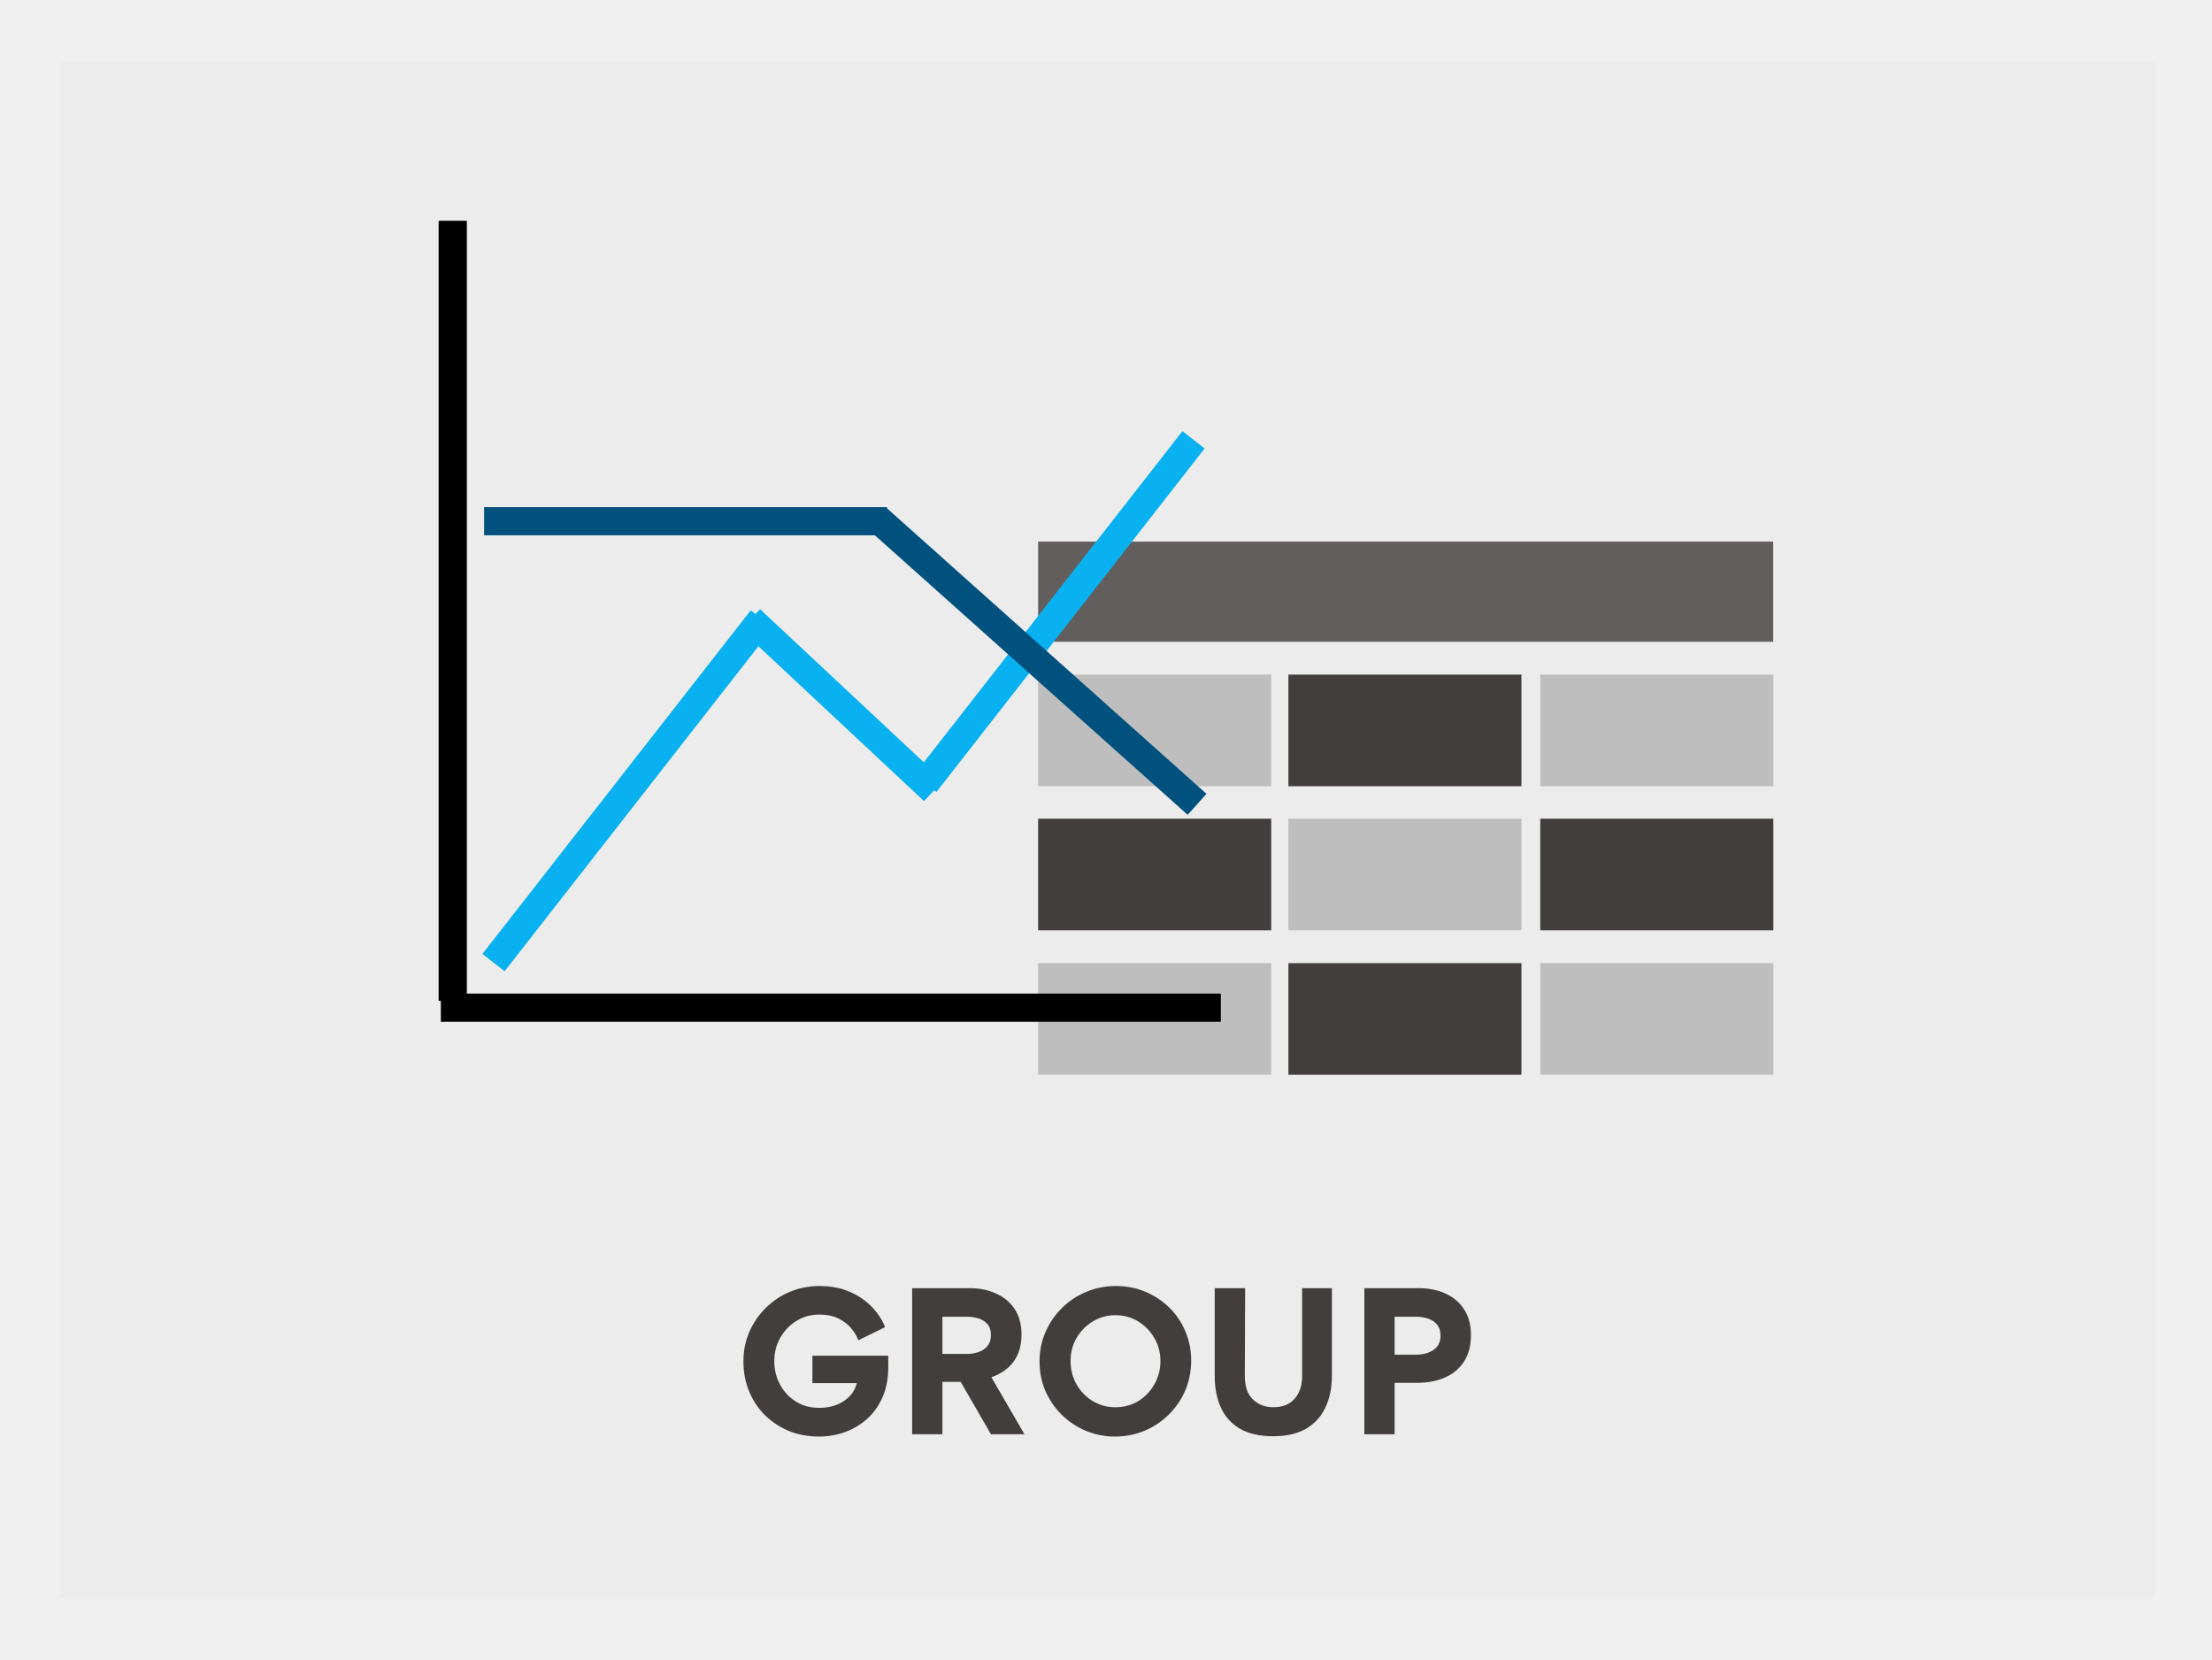
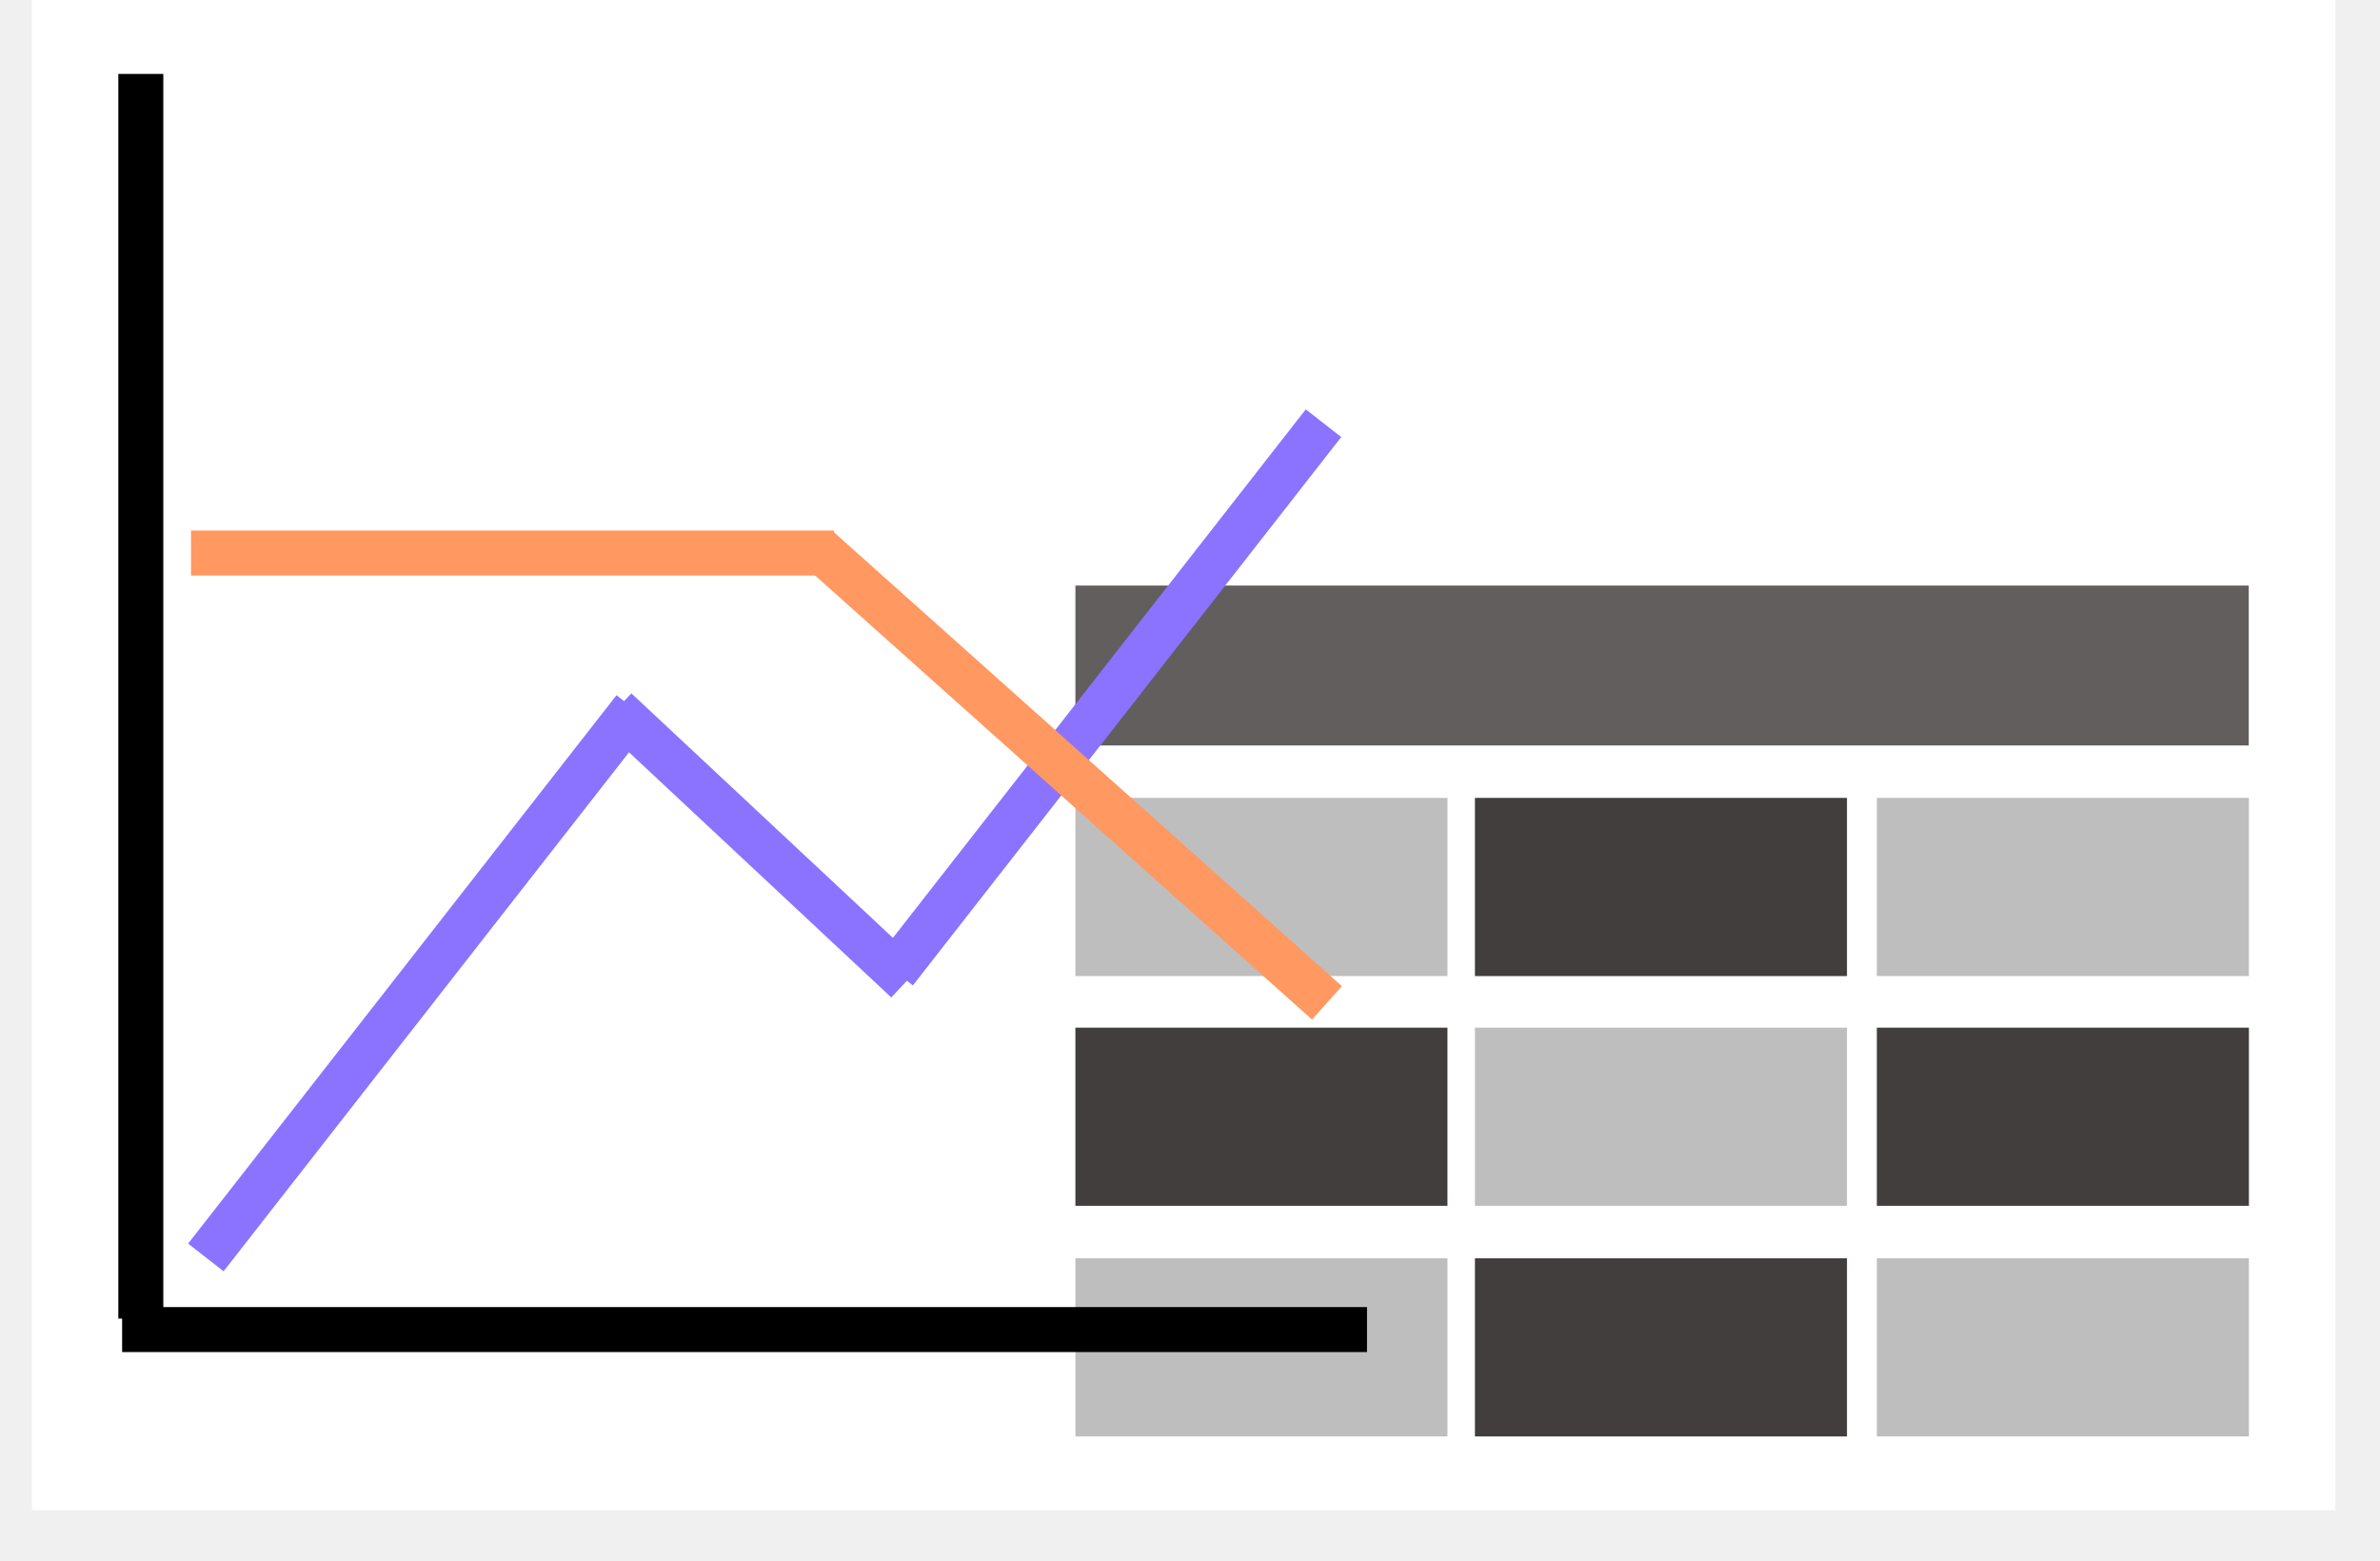
- <svg xmlns="http://www.w3.org/2000/svg" width="300" zoomAndPan="magnify" viewBox="0 0 224.88 168.75" height="225" preserveAspectRatio="xMidYMid meet" version="1.0">
+ <svg xmlns="http://www.w3.org/2000/svg" width="61" zoomAndPan="magnify" viewBox="0 0 45.75 30" height="40" preserveAspectRatio="xMidYMid meet" version="1.2">
  <defs>
-     <g />
-     <clipPath id="0607c60845">
-       <path d="M 5.984 6.18 L 219.188 6.18 L 219.188 162.562 L 5.984 162.562 Z M 5.984 6.18 " clip-rule="nonzero" />
+     <clipPath id="4b6b8112bd">
+       <path d="M 0.617 0 L 44.891 0 L 44.891 29.031 L 0.617 29.031 Z M 0.617 0 " />
    </clipPath>
-     <clipPath id="eccaaddb0e">
-       <path d="M 105.535 68.617 L 129.246 68.617 L 129.246 79.969 L 105.535 79.969 Z M 105.535 68.617 " clip-rule="nonzero" />
+     <clipPath id="77f08dbac4">
+       <path d="M 20.672 15.34 L 27.824 15.34 L 27.824 18.766 L 20.672 18.766 Z M 20.672 15.34 " />
    </clipPath>
-     <clipPath id="71fc74dff5">
-       <path d="M 130.992 68.617 L 154.699 68.617 L 154.699 79.969 L 130.992 79.969 Z M 130.992 68.617 " clip-rule="nonzero" />
+     <clipPath id="aa2a9ef530">
+       <path d="M 28.352 15.34 L 35.504 15.34 L 35.504 18.766 L 28.352 18.766 Z M 28.352 15.34 " />
    </clipPath>
-     <clipPath id="4e2c623b8e">
-       <path d="M 156.613 68.617 L 180.32 68.617 L 180.32 79.969 L 156.613 79.969 Z M 156.613 68.617 " clip-rule="nonzero" />
+     <clipPath id="7cac5c1cee">
+       <path d="M 36.078 15.34 L 43.23 15.34 L 43.23 18.766 L 36.078 18.766 Z M 36.078 15.34 " />
    </clipPath>
-     <clipPath id="7652ee4bcb">
-       <path d="M 105.535 83.266 L 129.246 83.266 L 129.246 94.617 L 105.535 94.617 Z M 105.535 83.266 " clip-rule="nonzero" />
+     <clipPath id="07a82c92fe">
+       <path d="M 20.672 19.758 L 27.824 19.758 L 27.824 23.184 L 20.672 23.184 Z M 20.672 19.758 " />
    </clipPath>
-     <clipPath id="6110a75b34">
-       <path d="M 130.992 83.266 L 154.699 83.266 L 154.699 94.617 L 130.992 94.617 Z M 130.992 83.266 " clip-rule="nonzero" />
+     <clipPath id="506fcf1711">
+       <path d="M 28.352 19.758 L 35.504 19.758 L 35.504 23.184 L 28.352 23.184 Z M 28.352 19.758 " />
    </clipPath>
-     <clipPath id="fc8ad5d1e1">
-       <path d="M 156.613 83.266 L 180.32 83.266 L 180.32 94.617 L 156.613 94.617 Z M 156.613 83.266 " clip-rule="nonzero" />
+     <clipPath id="ad00e80de1">
+       <path d="M 36.078 19.758 L 43.23 19.758 L 43.23 23.184 L 36.078 23.184 Z M 36.078 19.758 " />
    </clipPath>
-     <clipPath id="b91a39305d">
-       <path d="M 105.535 55.086 L 180.32 55.086 L 180.32 65.273 L 105.535 65.273 Z M 105.535 55.086 " clip-rule="nonzero" />
+     <clipPath id="dc4f2a7d79">
+       <path d="M 20.672 11.258 L 43.23 11.258 L 43.23 14.332 L 20.672 14.332 Z M 20.672 11.258 " />
    </clipPath>
-     <clipPath id="e6228c1a7b">
-       <path d="M 105.535 97.961 L 129.246 97.961 L 129.246 109.312 L 105.535 109.312 Z M 105.535 97.961 " clip-rule="nonzero" />
+     <clipPath id="ec698d202a">
+       <path d="M 20.672 24.191 L 27.824 24.191 L 27.824 27.617 L 20.672 27.617 Z M 20.672 24.191 " />
    </clipPath>
-     <clipPath id="5413ed47dc">
-       <path d="M 130.992 97.961 L 154.699 97.961 L 154.699 109.312 L 130.992 109.312 Z M 130.992 97.961 " clip-rule="nonzero" />
+     <clipPath id="266627c764">
+       <path d="M 28.352 24.191 L 35.504 24.191 L 35.504 27.617 L 28.352 27.617 Z M 28.352 24.191 " />
    </clipPath>
-     <clipPath id="1d7d2b1280">
-       <path d="M 156.613 97.961 L 180.32 97.961 L 180.32 109.312 L 156.613 109.312 Z M 156.613 97.961 " clip-rule="nonzero" />
+     <clipPath id="3d2afaf753">
+       <path d="M 36.078 24.191 L 43.23 24.191 L 43.23 27.617 L 36.078 27.617 Z M 36.078 24.191 " />
+     </clipPath>
+     <clipPath id="ff1e6655a5">
+       <path d="M 0.617 8 L 18 8 L 18 29.031 L 0.617 29.031 Z M 0.617 8 " />
    </clipPath>
  </defs>
-   <g clip-path="url(#0607c60845)">
-     <path fill="#ececec" d="M 5.984 6.18 L 219.18 6.18 L 219.18 162.562 L 5.984 162.562 Z M 5.984 6.18 " fill-opacity="1" fill-rule="nonzero" />
+   <g id="07dbe8cb44">
+     <g clip-rule="nonzero" clip-path="url(#4b6b8112bd)">
+       <path style=" stroke:none;fill-rule:nonzero;fill:#ffffff;fill-opacity:1;" d="M 0.617 0 L 44.891 0 L 44.891 29.031 L 0.617 29.031 Z M 0.617 0 " />
+       <path style=" stroke:none;fill-rule:nonzero;fill:#ffffff;fill-opacity:1;" d="M 0.617 0 L 44.891 0 L 44.891 29.031 L 0.617 29.031 Z M 0.617 0 " />
+     </g>
+     <g clip-rule="nonzero" clip-path="url(#77f08dbac4)">
+       <path style=" stroke:none;fill-rule:nonzero;fill:#bebebe;fill-opacity:1;" d="M 20.672 15.34 L 27.828 15.34 L 27.828 18.766 L 20.672 18.766 Z M 20.672 15.34 " />
+     </g>
+     <g clip-rule="nonzero" clip-path="url(#aa2a9ef530)">
+       <path style=" stroke:none;fill-rule:nonzero;fill:#423e3e;fill-opacity:1;" d="M 28.352 15.34 L 35.508 15.34 L 35.508 18.766 L 28.352 18.766 Z M 28.352 15.34 " />
+     </g>
+     <g clip-rule="nonzero" clip-path="url(#7cac5c1cee)">
+       <path style=" stroke:none;fill-rule:nonzero;fill:#bebebe;fill-opacity:1;" d="M 36.078 15.34 L 43.234 15.34 L 43.234 18.766 L 36.078 18.766 Z M 36.078 15.34 " />
+     </g>
+     <g clip-rule="nonzero" clip-path="url(#07a82c92fe)">
+       <path style=" stroke:none;fill-rule:nonzero;fill:#423e3e;fill-opacity:1;" d="M 20.672 19.758 L 27.828 19.758 L 27.828 23.184 L 20.672 23.184 Z M 20.672 19.758 " />
+     </g>
+     <g clip-rule="nonzero" clip-path="url(#506fcf1711)">
+       <path style=" stroke:none;fill-rule:nonzero;fill:#bebebe;fill-opacity:1;" d="M 28.352 19.758 L 35.508 19.758 L 35.508 23.184 L 28.352 23.184 Z M 28.352 19.758 " />
+     </g>
+     <g clip-rule="nonzero" clip-path="url(#ad00e80de1)">
+       <path style=" stroke:none;fill-rule:nonzero;fill:#423e3e;fill-opacity:1;" d="M 36.078 19.758 L 43.234 19.758 L 43.234 23.184 L 36.078 23.184 Z M 36.078 19.758 " />
+     </g>
+     <g clip-rule="nonzero" clip-path="url(#dc4f2a7d79)">
+       <path style=" stroke:none;fill-rule:nonzero;fill:#625e5e;fill-opacity:1;" d="M 20.672 11.258 L 43.227 11.258 L 43.227 14.332 L 20.672 14.332 Z M 20.672 11.258 " />
+     </g>
+     <g clip-rule="nonzero" clip-path="url(#ec698d202a)">
+       <path style=" stroke:none;fill-rule:nonzero;fill:#bebebe;fill-opacity:1;" d="M 20.672 24.191 L 27.828 24.191 L 27.828 27.617 L 20.672 27.617 Z M 20.672 24.191 " />
+     </g>
+     <g clip-rule="nonzero" clip-path="url(#266627c764)">
+       <path style=" stroke:none;fill-rule:nonzero;fill:#423e3e;fill-opacity:1;" d="M 28.352 24.191 L 35.508 24.191 L 35.508 27.617 L 28.352 27.617 Z M 28.352 24.191 " />
+     </g>
+     <g clip-rule="nonzero" clip-path="url(#3d2afaf753)">
+       <path style=" stroke:none;fill-rule:nonzero;fill:#bebebe;fill-opacity:1;" d="M 36.078 24.191 L 43.234 24.191 L 43.234 27.617 L 36.078 27.617 Z M 36.078 24.191 " />
+     </g>
+     <path style="fill:none;stroke-width:6;stroke-linecap:butt;stroke-linejoin:miter;stroke:#000000;stroke-opacity:1;stroke-miterlimit:4;" d="M 0.007 2.987 L 166.056 2.987 " transform="matrix(-0.144113,0,0,-0.144113,26.27839,25.99291)" />
+     <path style="fill:none;stroke-width:6;stroke-linecap:butt;stroke-linejoin:miter;stroke:#000000;stroke-opacity:1;stroke-miterlimit:4;" d="M -0.001 2.993 L 166.047 2.993 " transform="matrix(0,-0.144113,0.144113,0,2.275652,25.35142)" />
+     <g clip-rule="nonzero" clip-path="url(#ff1e6655a5)">
+       <path style="fill:none;stroke-width:6;stroke-linecap:butt;stroke-linejoin:miter;stroke:#8b73ff;stroke-opacity:1;stroke-miterlimit:4;" d="M -0.001 2.991 L 92.8 2.992 " transform="matrix(0.0887295,-0.11361,0.11361,0.0887295,3.617376,23.91031)" />
+     </g>
+     <path style="fill:none;stroke-width:6;stroke-linecap:butt;stroke-linejoin:miter;stroke:#8b73ff;stroke-opacity:1;stroke-miterlimit:4;" d="M -0.014 2.999 L 53.387 2.996 " transform="matrix(0.104526,0.0977321,-0.0977321,0.104526,12.1383,13.33247)" />
+     <path style="fill:none;stroke-width:6;stroke-linecap:butt;stroke-linejoin:miter;stroke:#8b73ff;stroke-opacity:1;stroke-miterlimit:4;" d="M 0.002 3.008 L 92.803 3.01 " transform="matrix(0.0887295,-0.11361,0.11361,0.0887295,16.86502,18.41302)" />
+     <path style="fill:none;stroke-width:6;stroke-linecap:butt;stroke-linejoin:miter;stroke:#ff9861;stroke-opacity:1;stroke-miterlimit:4;" d="M 0.012 2.999 L 85.75 2.999 " transform="matrix(0.144153,0,0,0.144153,3.670088,10.20044)" />
+     <path style="fill:none;stroke-width:6;stroke-linecap:butt;stroke-linejoin:miter;stroke:#ff9861;stroke-opacity:1;stroke-miterlimit:4;" d="M 0.002 2.993 L 91.397 2.998 " transform="matrix(0.107027,0.0956456,-0.0956456,0.107027,16.01258,10.2186)" />
  </g>
-   <g fill="#423e3e" fill-opacity="1">
-     <g transform="translate(74.74693, 145.8786)">
-       <g>
-         <path d="M 3.953 -7.438 C 3.953 -6.57 4.145 -5.781 4.531 -5.062 C 4.914 -4.344 5.453 -3.766 6.141 -3.328 C 6.828 -2.898 7.617 -2.688 8.516 -2.688 C 9.523 -2.688 10.367 -2.922 11.047 -3.391 C 11.734 -3.859 12.164 -4.461 12.344 -5.203 L 7.828 -5.203 L 7.828 -7.984 L 15.547 -7.984 L 15.547 -6.828 C 15.547 -5.68 15.352 -4.664 14.969 -3.781 C 14.582 -2.895 14.055 -2.156 13.391 -1.562 C 12.734 -0.977 11.984 -0.531 11.141 -0.219 C 10.297 0.082 9.422 0.234 8.516 0.234 C 7.367 0.234 6.32 0.035 5.375 -0.359 C 4.438 -0.766 3.625 -1.312 2.938 -2 C 2.258 -2.695 1.734 -3.508 1.359 -4.438 C 0.992 -5.363 0.812 -6.359 0.812 -7.422 C 0.812 -8.504 1.016 -9.504 1.422 -10.422 C 1.828 -11.348 2.383 -12.16 3.094 -12.859 C 3.812 -13.566 4.633 -14.113 5.562 -14.5 C 6.5 -14.883 7.5 -15.078 8.562 -15.078 C 9.508 -15.078 10.359 -14.945 11.109 -14.688 C 11.859 -14.426 12.508 -14.086 13.062 -13.672 C 13.613 -13.254 14.066 -12.801 14.422 -12.312 C 14.785 -11.832 15.051 -11.359 15.219 -10.891 L 12.5 -9.562 C 12.363 -9.938 12.133 -10.328 11.812 -10.734 C 11.488 -11.141 11.055 -11.477 10.516 -11.75 C 9.984 -12.031 9.316 -12.172 8.516 -12.172 C 7.68 -12.172 6.922 -11.961 6.234 -11.547 C 5.547 -11.129 4.992 -10.562 4.578 -9.844 C 4.16 -9.133 3.953 -8.332 3.953 -7.438 Z M 3.953 -7.438 " />
-       </g>
-     </g>
-   </g>
-   <g fill="#423e3e" fill-opacity="1">
-     <g transform="translate(91.00253, 145.8786)">
-       <g>
-         <path d="M 13.141 0 L 9.734 0 L 6.656 -5.328 L 4.797 -5.328 L 4.797 0 L 1.719 0 L 1.719 -14.859 L 7.594 -14.859 C 8.551 -14.859 9.426 -14.68 10.219 -14.328 C 11.02 -13.984 11.656 -13.461 12.125 -12.766 C 12.602 -12.066 12.844 -11.191 12.844 -10.141 C 12.844 -7.984 11.82 -6.535 9.781 -5.797 Z M 7.359 -8.172 C 7.734 -8.172 8.102 -8.234 8.469 -8.359 C 8.844 -8.492 9.145 -8.695 9.375 -8.969 C 9.613 -9.25 9.734 -9.625 9.734 -10.094 C 9.734 -10.57 9.613 -10.941 9.375 -11.203 C 9.133 -11.473 8.832 -11.664 8.469 -11.781 C 8.102 -11.895 7.727 -11.953 7.344 -11.953 L 4.797 -11.953 L 4.797 -8.172 Z M 7.359 -8.172 " />
-       </g>
-     </g>
-   </g>
-   <g fill="#423e3e" fill-opacity="1">
-     <g transform="translate(104.8681, 145.8786)">
-       <g>
-         <path d="M 0.812 -7.422 C 0.812 -8.484 1.016 -9.477 1.422 -10.406 C 1.828 -11.332 2.383 -12.145 3.094 -12.844 C 3.801 -13.551 4.625 -14.098 5.562 -14.484 C 6.508 -14.879 7.516 -15.078 8.578 -15.078 C 9.641 -15.078 10.633 -14.883 11.562 -14.5 C 12.488 -14.113 13.301 -13.578 14 -12.891 C 14.707 -12.203 15.254 -11.395 15.641 -10.469 C 16.035 -9.551 16.234 -8.562 16.234 -7.5 C 16.234 -6.414 16.035 -5.406 15.641 -4.469 C 15.242 -3.539 14.688 -2.723 13.969 -2.016 C 13.258 -1.305 12.438 -0.754 11.5 -0.359 C 10.562 0.035 9.562 0.234 8.5 0.234 C 7.438 0.234 6.438 0.035 5.5 -0.359 C 4.57 -0.754 3.758 -1.297 3.062 -1.984 C 2.363 -2.68 1.812 -3.488 1.406 -4.406 C 1.008 -5.332 0.812 -6.336 0.812 -7.422 Z M 3.969 -7.438 C 3.969 -6.594 4.164 -5.812 4.562 -5.094 C 4.969 -4.375 5.52 -3.801 6.219 -3.375 C 6.914 -2.957 7.688 -2.75 8.531 -2.75 C 9.395 -2.75 10.172 -2.957 10.859 -3.375 C 11.547 -3.801 12.094 -4.375 12.5 -5.094 C 12.906 -5.812 13.109 -6.594 13.109 -7.438 C 13.109 -8.289 12.906 -9.066 12.5 -9.766 C 12.094 -10.473 11.547 -11.039 10.859 -11.469 C 10.172 -11.895 9.395 -12.109 8.531 -12.109 C 7.688 -12.109 6.914 -11.895 6.219 -11.469 C 5.52 -11.039 4.969 -10.473 4.562 -9.766 C 4.164 -9.066 3.969 -8.289 3.969 -7.438 Z M 3.969 -7.438 " />
-       </g>
-     </g>
-   </g>
-   <g fill="#423e3e" fill-opacity="1">
-     <g transform="translate(121.9204, 145.8786)">
-       <g>
-         <path d="M 13.5 -6 C 13.5 -4.727 13.273 -3.629 12.828 -2.703 C 12.391 -1.773 11.727 -1.055 10.844 -0.547 C 9.957 -0.047 8.848 0.203 7.516 0.203 C 6.148 0.203 5.023 -0.051 4.141 -0.562 C 3.266 -1.082 2.617 -1.801 2.203 -2.719 C 1.785 -3.633 1.578 -4.688 1.578 -5.875 L 1.578 -14.859 L 4.672 -14.859 L 4.641 -5.953 C 4.641 -4.859 4.914 -4.051 5.469 -3.531 C 6.031 -3.008 6.719 -2.75 7.531 -2.75 C 8.477 -2.75 9.203 -3.035 9.703 -3.609 C 10.211 -4.191 10.469 -4.945 10.469 -5.875 L 10.469 -14.859 L 13.5 -14.859 Z M 13.5 -6 " />
-       </g>
-     </g>
-   </g>
-   <g fill="#423e3e" fill-opacity="1">
-     <g transform="translate(137, 145.8786)">
-       <g>
-         <path d="M 12.562 -10.094 C 12.562 -9 12.32 -8.094 11.844 -7.375 C 11.375 -6.656 10.727 -6.117 9.906 -5.766 C 9.094 -5.41 8.164 -5.234 7.125 -5.234 L 4.797 -5.234 L 4.797 0 L 1.719 0 L 1.719 -14.859 L 7.25 -14.859 C 8.25 -14.859 9.145 -14.68 9.938 -14.328 C 10.738 -13.973 11.375 -13.441 11.844 -12.734 C 12.32 -12.023 12.562 -11.145 12.562 -10.094 Z M 9.469 -10.016 C 9.469 -10.492 9.348 -10.875 9.109 -11.156 C 8.867 -11.445 8.562 -11.648 8.188 -11.766 C 7.812 -11.891 7.41 -11.953 6.984 -11.953 L 4.797 -11.953 L 4.797 -8.094 L 7 -8.094 C 7.406 -8.094 7.797 -8.156 8.172 -8.281 C 8.555 -8.414 8.867 -8.625 9.109 -8.906 C 9.348 -9.188 9.469 -9.555 9.469 -10.016 Z M 9.469 -10.016 " />
-       </g>
-     </g>
-   </g>
-   <g clip-path="url(#eccaaddb0e)">
-     <path fill="#bebebe" d="M 105.535 68.617 L 129.258 68.617 L 129.258 79.969 L 105.535 79.969 Z M 105.535 68.617 " fill-opacity="1" fill-rule="nonzero" />
-   </g>
-   <g clip-path="url(#71fc74dff5)">
-     <path fill="#423e3e" d="M 130.992 68.617 L 154.715 68.617 L 154.715 79.969 L 130.992 79.969 Z M 130.992 68.617 " fill-opacity="1" fill-rule="nonzero" />
-   </g>
-   <g clip-path="url(#4e2c623b8e)">
-     <path fill="#bebebe" d="M 156.613 68.617 L 180.332 68.617 L 180.332 79.969 L 156.613 79.969 Z M 156.613 68.617 " fill-opacity="1" fill-rule="nonzero" />
-   </g>
-   <g clip-path="url(#7652ee4bcb)">
-     <path fill="#423e3e" d="M 105.535 83.266 L 129.258 83.266 L 129.258 94.617 L 105.535 94.617 Z M 105.535 83.266 " fill-opacity="1" fill-rule="nonzero" />
-   </g>
-   <g clip-path="url(#6110a75b34)">
-     <path fill="#bebebe" d="M 130.992 83.266 L 154.715 83.266 L 154.715 94.617 L 130.992 94.617 Z M 130.992 83.266 " fill-opacity="1" fill-rule="nonzero" />
-   </g>
-   <g clip-path="url(#fc8ad5d1e1)">
-     <path fill="#423e3e" d="M 156.613 83.266 L 180.332 83.266 L 180.332 94.617 L 156.613 94.617 Z M 156.613 83.266 " fill-opacity="1" fill-rule="nonzero" />
-   </g>
-   <g clip-path="url(#b91a39305d)">
-     <path fill="#625e5e" d="M 105.535 55.086 L 180.305 55.086 L 180.305 65.273 L 105.535 65.273 Z M 105.535 55.086 " fill-opacity="1" fill-rule="nonzero" />
-   </g>
-   <g clip-path="url(#e6228c1a7b)">
-     <path fill="#bebebe" d="M 105.535 97.961 L 129.258 97.961 L 129.258 109.312 L 105.535 109.312 Z M 105.535 97.961 " fill-opacity="1" fill-rule="nonzero" />
-   </g>
-   <g clip-path="url(#5413ed47dc)">
-     <path fill="#423e3e" d="M 130.992 97.961 L 154.715 97.961 L 154.715 109.312 L 130.992 109.312 Z M 130.992 97.961 " fill-opacity="1" fill-rule="nonzero" />
-   </g>
-   <g clip-path="url(#1d7d2b1280)">
-     <path fill="#bebebe" d="M 156.613 97.961 L 180.332 97.961 L 180.332 109.312 L 156.613 109.312 Z M 156.613 97.961 " fill-opacity="1" fill-rule="nonzero" />
-   </g>
-   <path stroke-linecap="butt" transform="matrix(-0.477831, 0, 0, -0.477831, 124.1223, 103.9271)" fill="none" stroke-linejoin="miter" d="M 0.003 3.003 L 166.044 3.003 " stroke="#000000" stroke-width="6" stroke-opacity="1" stroke-miterlimit="4" />
-   <path stroke-linecap="butt" transform="matrix(0, -0.477831, 0.477831, 0, 44.55956, 101.8007)" fill="none" stroke-linejoin="miter" d="M -0 2.998 L 166.05 2.998 " stroke="#000000" stroke-width="6" stroke-opacity="1" stroke-miterlimit="4" />
-   <path stroke-linecap="butt" transform="matrix(0.294115, -0.376588, 0.376588, 0.294115, 49.00702, 97.02382)" fill="none" stroke-linejoin="miter" d="M -0 3 L 92.807 3.003 " stroke="#0ab1f0" stroke-width="6" stroke-opacity="1" stroke-miterlimit="4" />
-   <path stroke-linecap="butt" transform="matrix(0.34903, 0.326344, -0.326344, 0.34903, 77.25165, 61.96107)" fill="none" stroke-linejoin="miter" d="M 0.001 2.998 L 53.397 2.999 " stroke="#0ab1f0" stroke-width="6" stroke-opacity="1" stroke-miterlimit="4" />
-   <path stroke-linecap="butt" transform="matrix(0.294115, -0.376588, 0.376588, 0.294115, 92.91948, 78.80175)" fill="none" stroke-linejoin="miter" d="M 0.003 3.002 L 92.805 2.998 " stroke="#0ab1f0" stroke-width="6" stroke-opacity="1" stroke-miterlimit="4" />
-   <path stroke-linecap="butt" transform="matrix(0.477831, 0, 0, 0.477831, 49.18175, 51.5792)" fill="none" stroke-linejoin="miter" d="M 0.004 2.998 L 85.743 2.998 " stroke="#00517d" stroke-width="6" stroke-opacity="1" stroke-miterlimit="4" />
-   <path stroke-linecap="butt" transform="matrix(0.356291, 0.318401, -0.318401, 0.356291, 90.09386, 51.63941)" fill="none" stroke-linejoin="miter" d="M -0.005 3.001 L 91.397 2.998 " stroke="#00517d" stroke-width="6" stroke-opacity="1" stroke-miterlimit="4" />
</svg>
